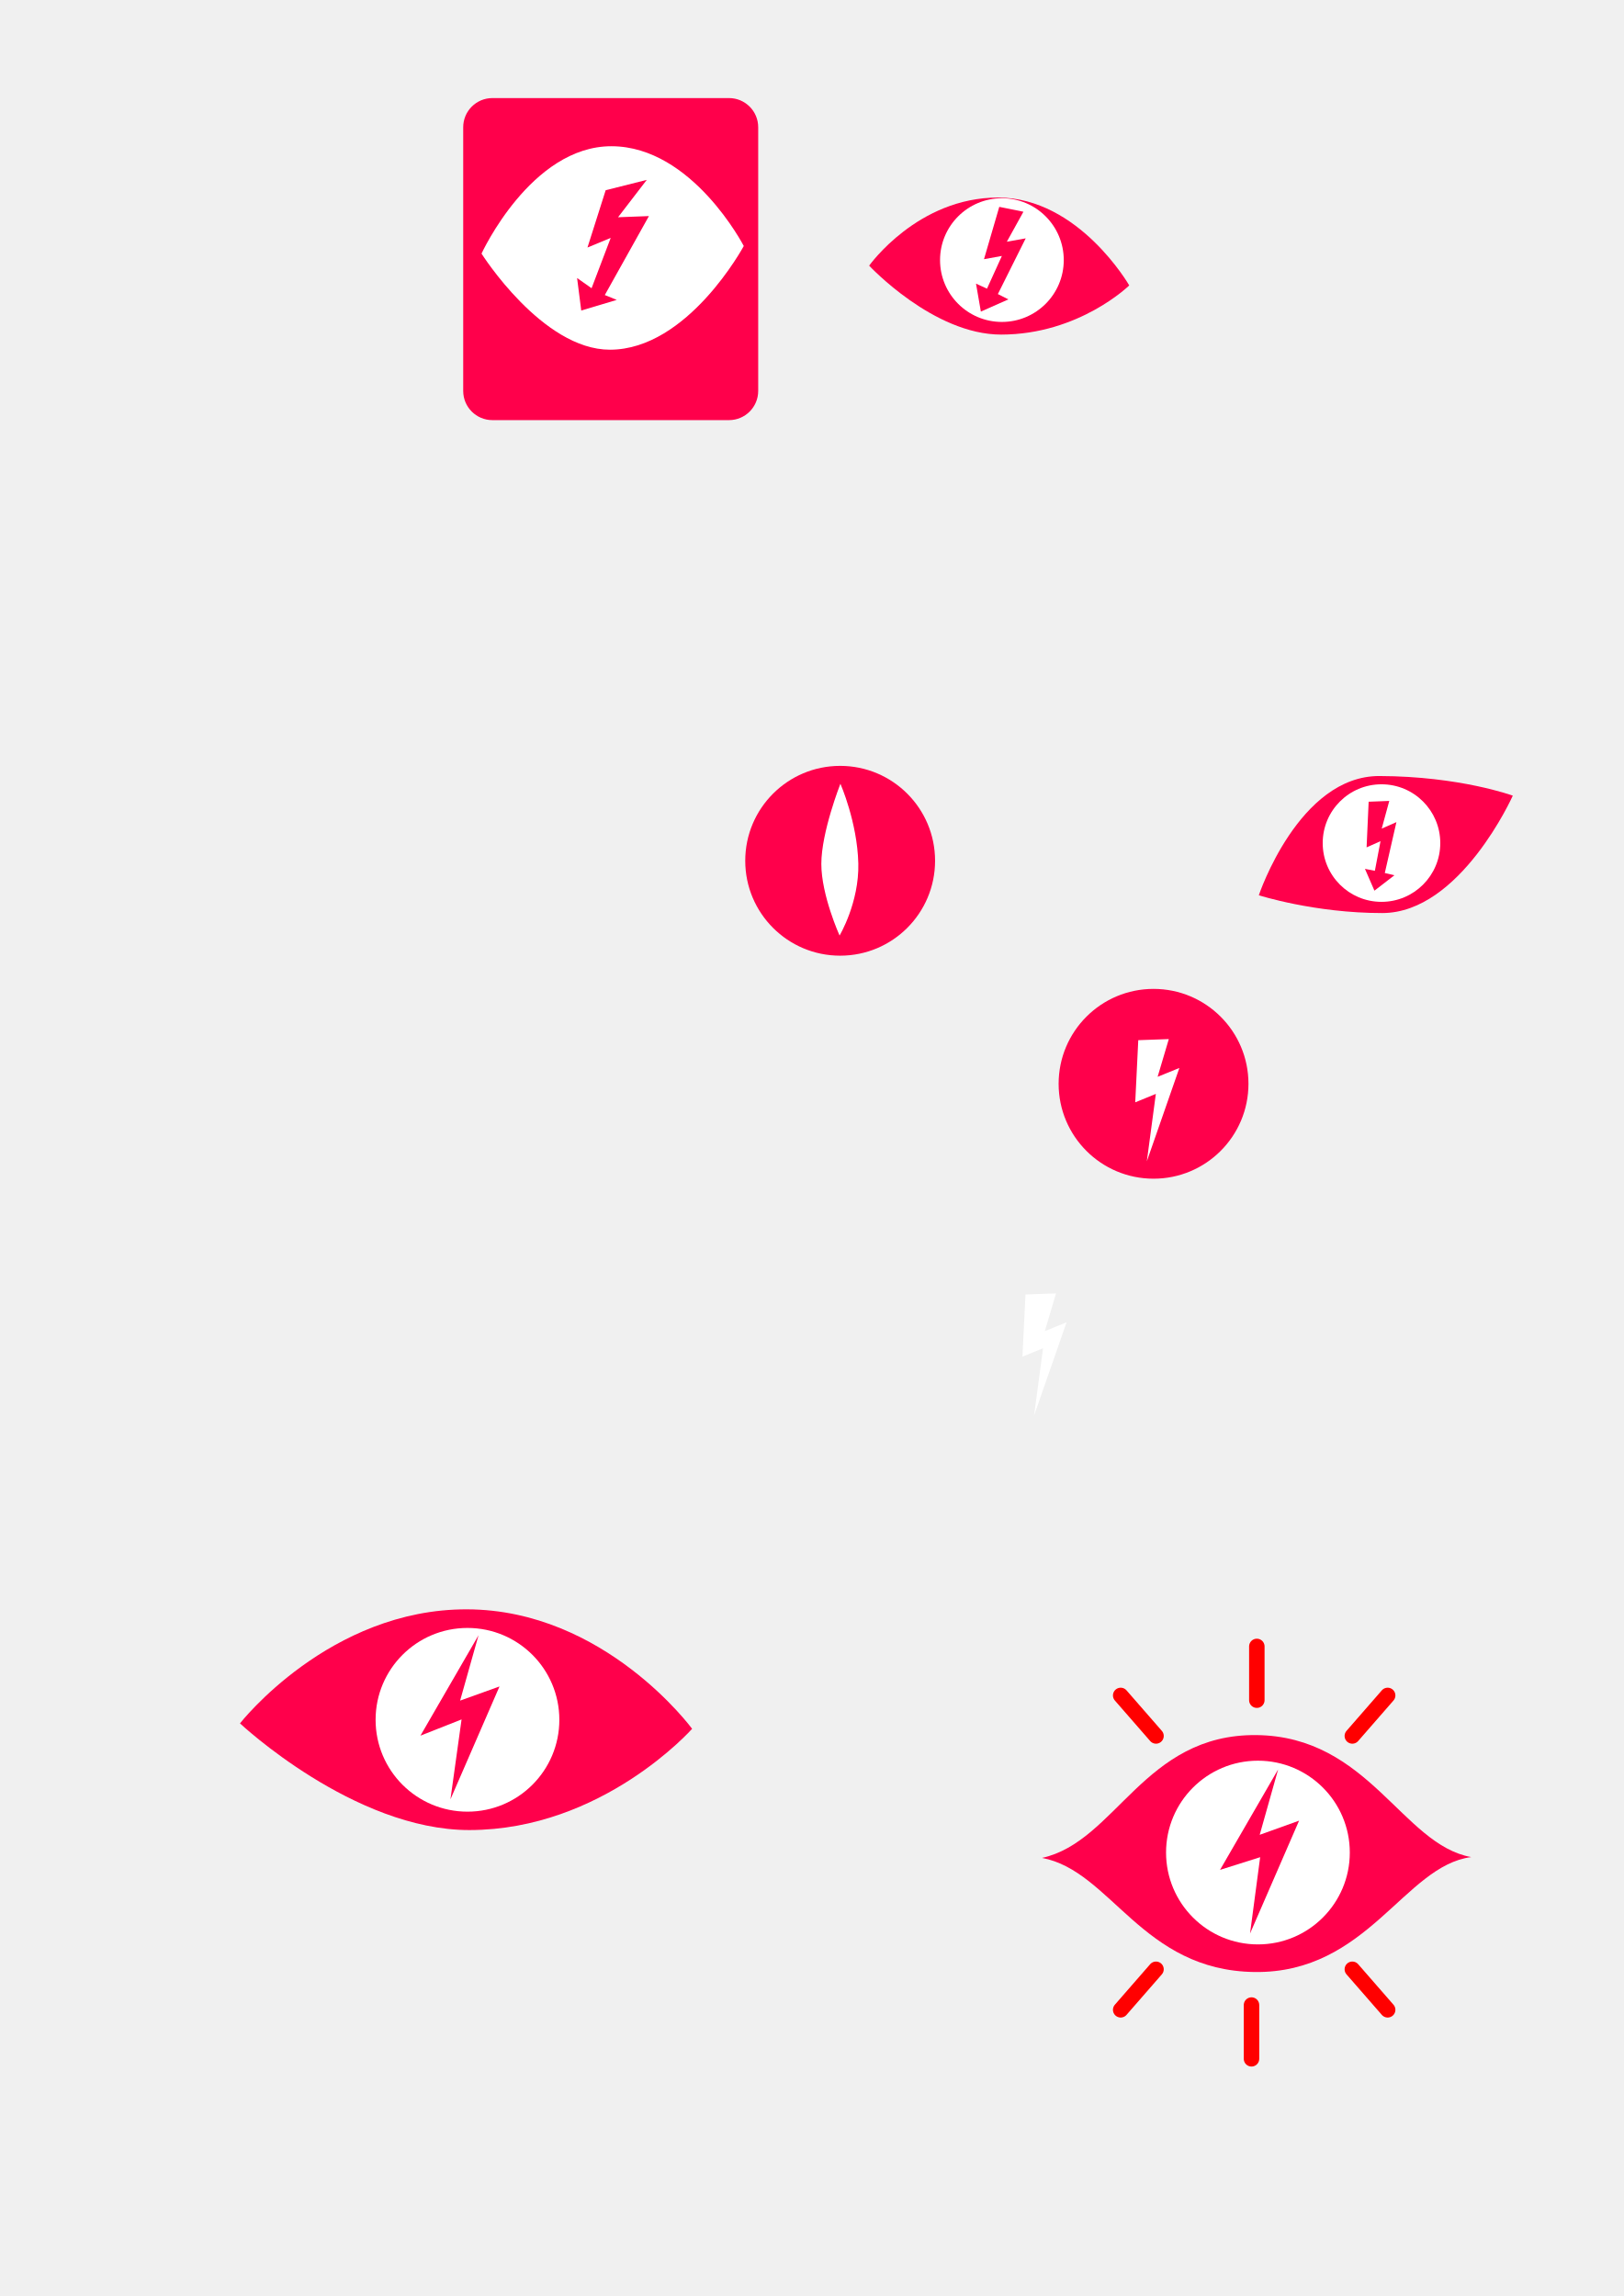
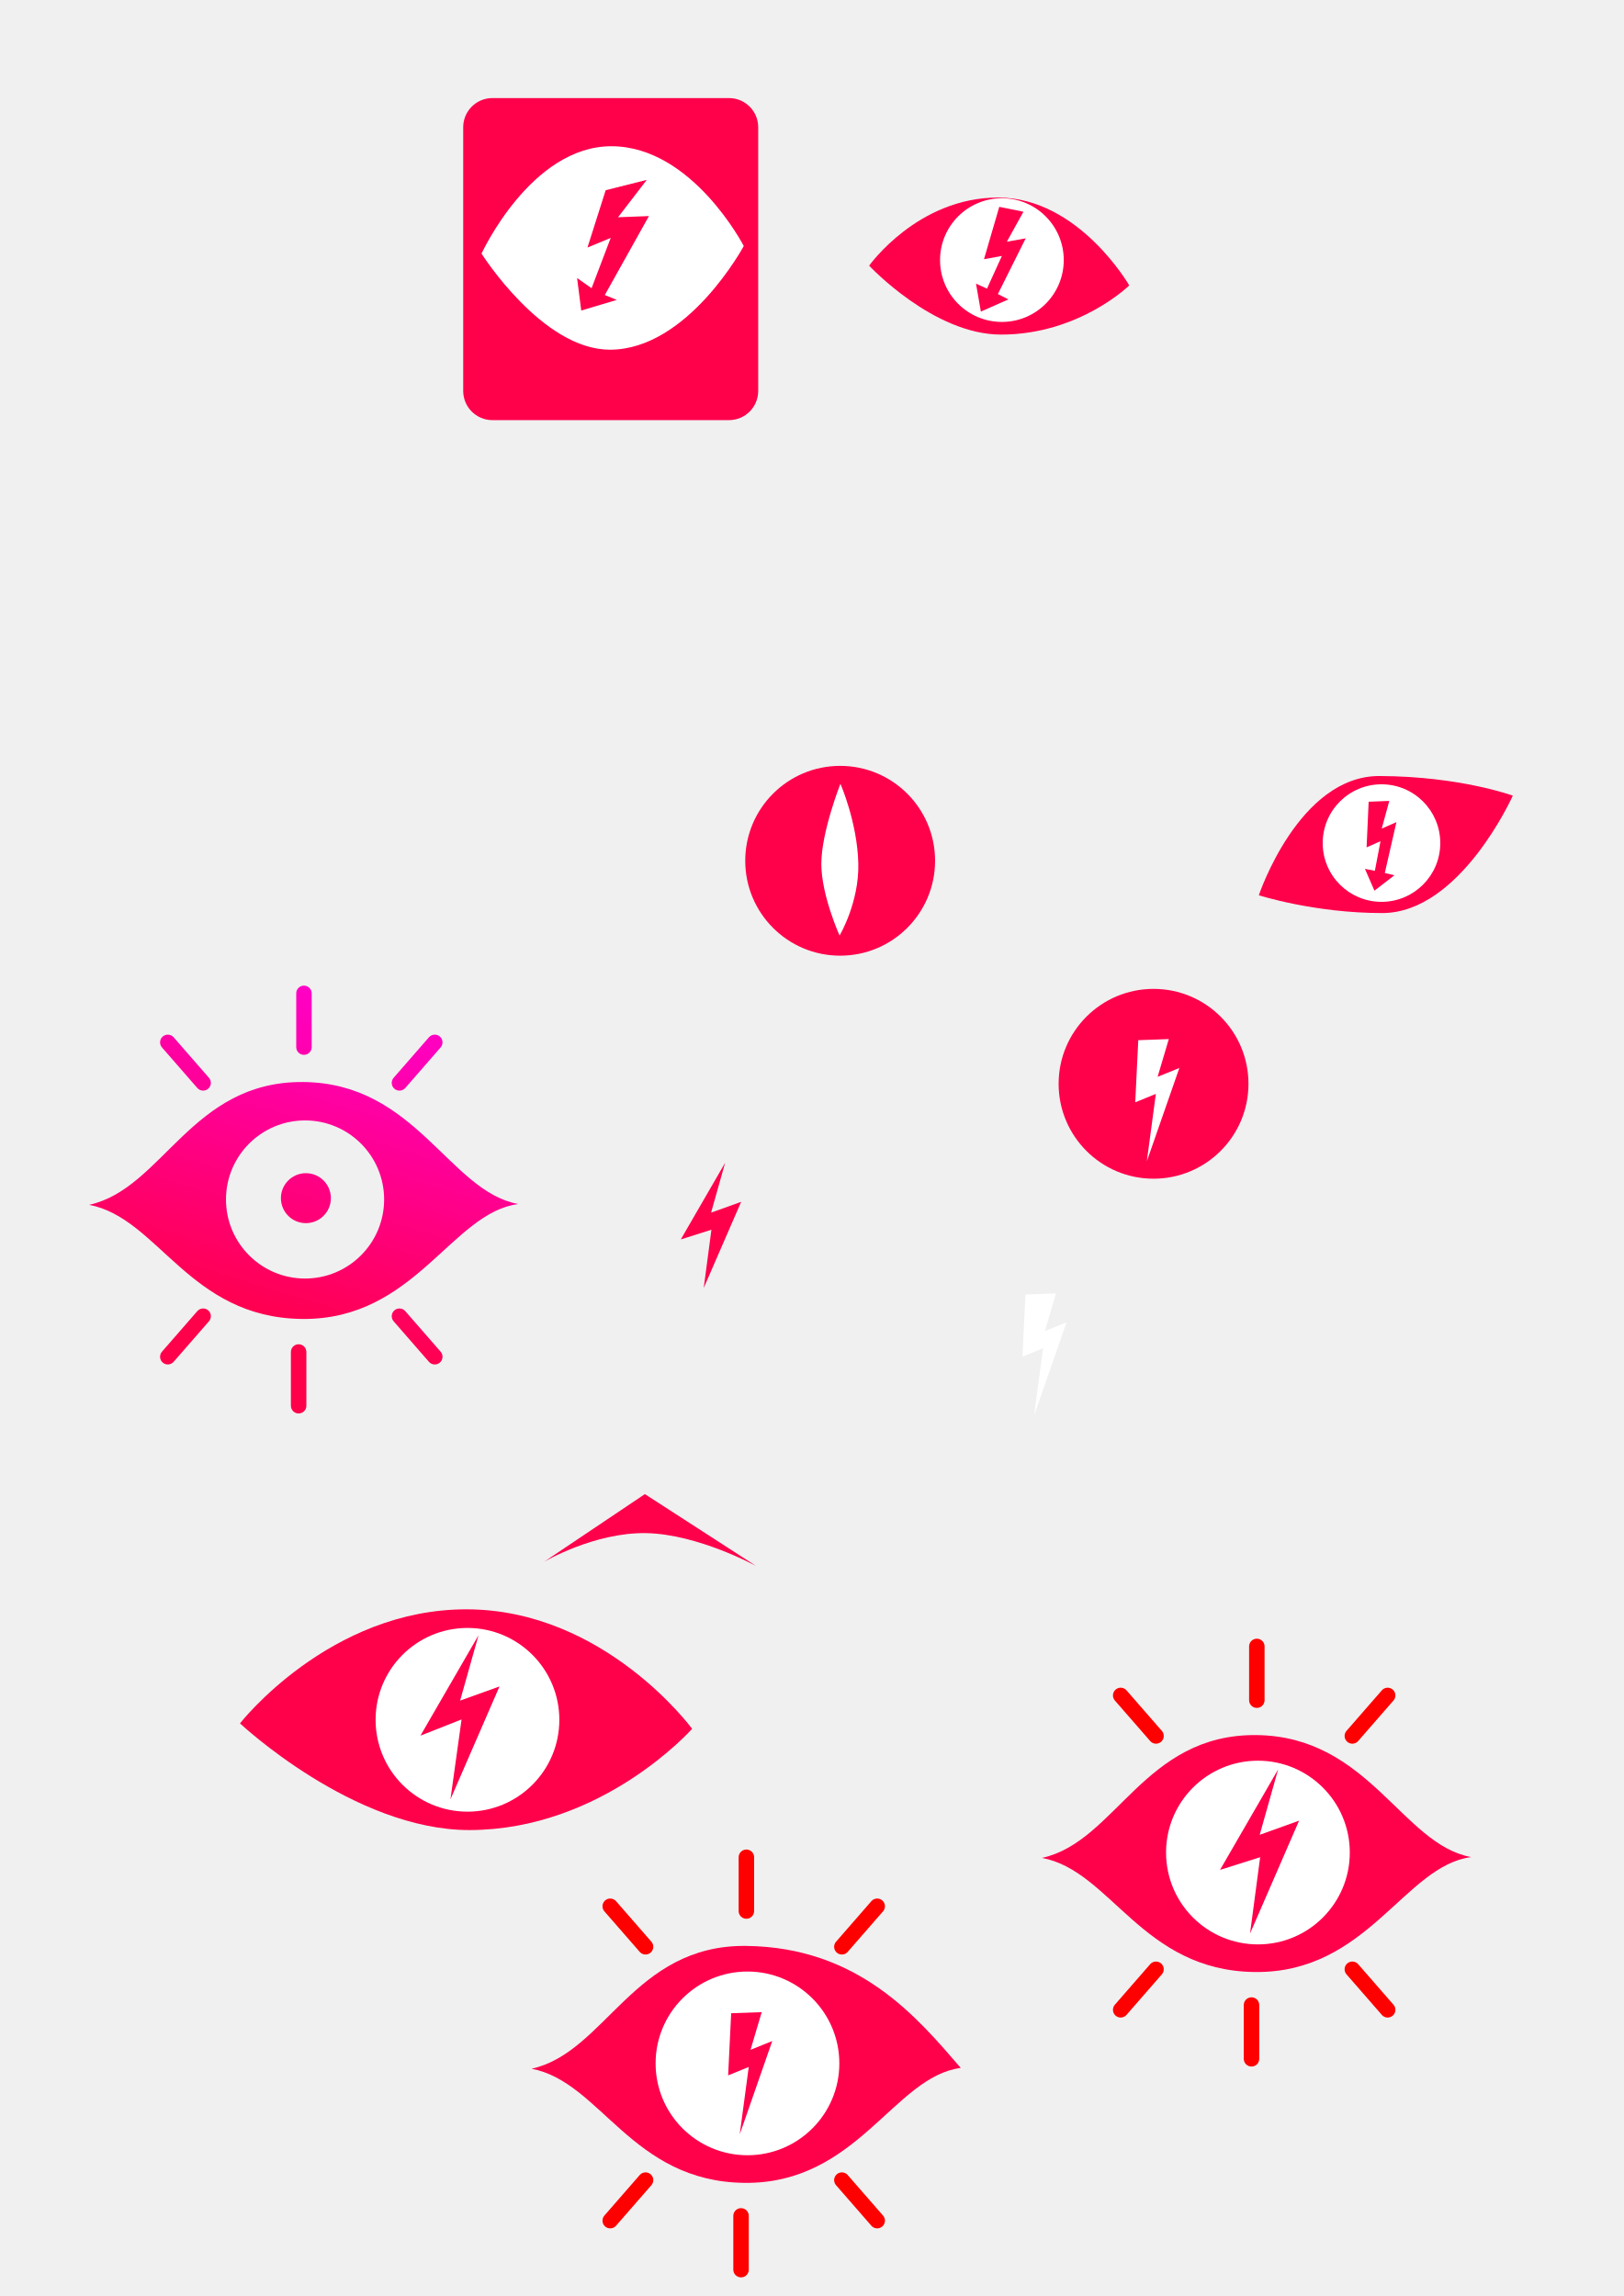
- <svg xmlns="http://www.w3.org/2000/svg" width="210mm" height="297mm" viewBox="0 0 210 297" version="1.1" id="svg8">
-   <defs id="defs2" />
+ <svg xmlns="http://www.w3.org/2000/svg" xmlns:xlink="http://www.w3.org/1999/xlink" width="210mm" height="297mm" viewBox="0 0 210 297" version="1.1" id="svg8">
+   <defs id="defs2">
+     <linearGradient id="linearGradient13418">
+       <stop style="stop-color:#ff004b;stop-opacity:1;" offset="0" id="stop13414" />
+       <stop style="stop-color:#ff00ff;stop-opacity:1" offset="1" id="stop13416" />
+     </linearGradient>
+     <linearGradient xlink:href="#linearGradient13418" id="linearGradient13420" x1="33.469" y1="171.686" x2="52.277" y2="110.196" gradientUnits="userSpaceOnUse" />
+   </defs>
  <g id="layer1">
    <rect style="font-variation-settings:normal;opacity:1;vector-effect:none;fill:none;fill-opacity:1;stroke:none;stroke-width:2.117;stroke-linecap:butt;stroke-linejoin:miter;stroke-miterlimit:4;stroke-dasharray:none;stroke-dashoffset:0;stroke-opacity:1;stop-color:#000000;stop-opacity:1" id="rect1039" width="64" height="64" x="27.863" y="190.737" ry="0" />
    <path id="path835-9" d="m 112.412,34.364 c 0,0 6.27,-8.841 16.704,-8.808 10.435,0.033 16.933,11.365 16.933,11.365 0,0 -6.469,6.349 -16.561,6.36 -8.773,0.009 -17.076,-8.917 -17.076,-8.917 z" style="font-variation-settings:normal;opacity:1;vector-effect:none;fill:#ff004b;fill-opacity:1;fill-rule:evenodd;stroke:none;stroke-width:2.117;stroke-linecap:butt;stroke-linejoin:miter;stroke-miterlimit:4;stroke-dasharray:none;stroke-dashoffset:0;stroke-opacity:1;stop-color:#000000;stop-opacity:1" />
    <circle style="font-variation-settings:normal;opacity:1;vector-effect:none;fill:#ffffff;fill-opacity:1;stroke:none;stroke-width:2.117;stroke-linecap:butt;stroke-linejoin:miter;stroke-miterlimit:4;stroke-dasharray:none;stroke-dashoffset:0;stroke-opacity:1;stop-color:#000000;stop-opacity:1" id="path910" cx="129.58" cy="33.644" r="8" />
    <rect style="fill:#ff004b;fill-opacity:1;stroke:none;stroke-width:2.117;stroke-miterlimit:4;stroke-dasharray:none;stroke-opacity:1" id="rect837" width="38.153" height="41.658" x="59.908" y="12.687" ry="3.775" />
    <path style="fill:#ffffff;fill-rule:evenodd;stroke:none;stroke-width:0.276px;stroke-linecap:butt;stroke-linejoin:miter;stroke-opacity:1" d="m 62.278,32.805 c 0,0 6.394,-13.922 16.829,-13.889 10.435,0.033 17.088,12.907 17.088,12.907 0,0 -7.212,13.403 -17.304,13.413 -8.773,0.009 -16.613,-12.432 -16.613,-12.432 z" id="path835" />
    <path style="font-variation-settings:normal;opacity:1;vector-effect:none;fill:#ff004b;fill-opacity:1;fill-rule:evenodd;stroke:none;stroke-width:2.117;stroke-linecap:butt;stroke-linejoin:miter;stroke-miterlimit:4;stroke-dasharray:none;stroke-dashoffset:0;stroke-opacity:1;stop-color:#000000;stop-opacity:1" d="m 75.979,32.02 3.007,-1.248 -2.475,6.512 -1.874,-1.322 0.538,4.207 4.593,-1.376 -1.546,-0.627 5.706,-10.215 -3.992,0.15 3.712,-4.832 -5.314,1.337 z" id="path841" />
    <path id="path841-4" d="m 127.264,33.527 2.314,-0.419 -1.928,4.234 -1.418,-0.651 0.627,3.616 3.559,-1.58 -1.359,-0.688 3.599,-7.207 -2.439,0.435 2.144,-3.876 -3.123,-0.633 z" style="font-variation-settings:normal;opacity:1;vector-effect:none;fill:#ff004b;fill-opacity:1;fill-rule:evenodd;stroke:none;stroke-width:1.534;stroke-linecap:butt;stroke-linejoin:miter;stroke-miterlimit:4;stroke-dasharray:none;stroke-dashoffset:0;stroke-opacity:1;stop-color:#000000;stop-opacity:1" />
    <path style="font-variation-settings:normal;opacity:1;vector-effect:none;fill:#ff004b;fill-opacity:1;fill-rule:evenodd;stroke:none;stroke-width:2.117;stroke-linecap:butt;stroke-linejoin:miter;stroke-miterlimit:4;stroke-dasharray:none;stroke-dashoffset:0;stroke-opacity:1;stop-color:#000000;stop-opacity:1" d="m 162.809,115.806 c 0,0 5.167,-15.456 15.601,-15.423 10.435,0.033 17.246,2.54 17.246,2.54 0,0 -6.782,15.175 -16.874,15.185 -8.773,0.009 -15.974,-2.302 -15.974,-2.302 z" id="path835-9-7" />
    <circle r="7.603" cy="109.056" cx="178.674" id="path910-5" style="font-variation-settings:normal;opacity:1;vector-effect:none;fill:#ffffff;fill-opacity:1;stroke:none;stroke-width:2.012;stroke-linecap:butt;stroke-linejoin:miter;stroke-miterlimit:4;stroke-dasharray:none;stroke-dashoffset:0;stroke-opacity:1;stop-color:#000000;stop-opacity:1" />
    <path style="font-variation-settings:normal;opacity:1;vector-effect:none;fill:#ff004b;fill-opacity:1;fill-rule:evenodd;stroke:none;stroke-width:1.286;stroke-linecap:butt;stroke-linejoin:miter;stroke-miterlimit:4;stroke-dasharray:none;stroke-dashoffset:0;stroke-opacity:1;stop-color:#000000;stop-opacity:1" d="m 176.747,109.611 1.801,-0.8 -0.73,3.83 -1.284,-0.249 1.227,2.82 2.584,-1.993 -1.243,-0.29 1.502,-6.582 -1.9,0.838 0.977,-3.582 -2.668,0.104 z" id="path841-4-9" />
    <circle style="font-variation-settings:normal;opacity:1;vector-effect:none;fill:#ff004b;fill-opacity:1;stroke:none;stroke-width:2.117;stroke-linecap:butt;stroke-linejoin:miter;stroke-miterlimit:4;stroke-dasharray:none;stroke-dashoffset:0;stroke-opacity:1;stop-color:#000000;stop-opacity:1" id="path940" cx="108.661" cy="111.346" r="12.276" />
    <path style="fill:#ffffff;fill-rule:evenodd;stroke:none;stroke-width:0.265px;stroke-linecap:butt;stroke-linejoin:miter;stroke-opacity:1" d="m 108.693,101.386 c 0,0 -2.467,6.246 -2.467,10.367 -3.5e-4,4.052 2.359,9.262 2.359,9.262 0,0 2.547,-4.26 2.424,-9.323 -0.13,-5.345 -2.316,-10.307 -2.316,-10.307 z" id="path942" />
    <circle r="12.276" cy="140.195" cx="149.192" id="path940-3" style="font-variation-settings:normal;opacity:1;vector-effect:none;fill:#ff004b;fill-opacity:1;stroke:none;stroke-width:2.117;stroke-linecap:butt;stroke-linejoin:miter;stroke-miterlimit:4;stroke-dasharray:none;stroke-dashoffset:0;stroke-opacity:1;stop-color:#000000;stop-opacity:1" />
    <path id="path841-4-9-6" d="m 146.825,142.591 2.665,-1.089 -1.165,8.716 4.207,-12.07 -2.812,1.141 1.446,-4.877 -3.949,0.141 z" style="font-variation-settings:normal;opacity:1;vector-effect:none;fill:#ffffff;fill-opacity:1;fill-rule:evenodd;stroke:none;stroke-width:1.825;stroke-linecap:butt;stroke-linejoin:miter;stroke-miterlimit:4;stroke-dasharray:none;stroke-dashoffset:0;stroke-opacity:1;stop-color:#000000;stop-opacity:1" />
    <path style="font-variation-settings:normal;opacity:1;vector-effect:none;fill:#ffffff;fill-opacity:1;fill-rule:evenodd;stroke:none;stroke-width:1.825;stroke-linecap:butt;stroke-linejoin:miter;stroke-miterlimit:4;stroke-dasharray:none;stroke-dashoffset:0;stroke-opacity:1;stop-color:#000000;stop-opacity:1" d="m 132.237,175.49 2.665,-1.089 -1.165,8.716 4.207,-12.07 -2.812,1.141 1.446,-4.877 -3.949,0.141 z" id="path841-4-9-6-4" />
    <path style="font-variation-settings:normal;opacity:1;vector-effect:none;fill:#ff004b;fill-opacity:1;fill-rule:evenodd;stroke:none;stroke-width:3.615;stroke-linecap:butt;stroke-linejoin:miter;stroke-miterlimit:4;stroke-dasharray:none;stroke-dashoffset:0;stroke-opacity:1;stop-color:#000000;stop-opacity:1" d="m 31.039,222.928 c 0,0 11.55,-14.809 29.369,-14.752 17.819,0.057 29.106,15.453 29.106,15.453 0,0 -11.566,13.081 -28.8,13.099 -14.981,0.015 -29.675,-13.8 -29.675,-13.8 z" id="path835-9-8" />
    <circle style="font-variation-settings:normal;opacity:1;vector-effect:none;fill:#ffffff;fill-opacity:1;stroke:none;stroke-width:2.049;stroke-linecap:butt;stroke-linejoin:miter;stroke-miterlimit:4;stroke-dasharray:none;stroke-dashoffset:0;stroke-opacity:1;stop-color:#000000;stop-opacity:1" id="path940-3-0" cx="60.46" cy="222.466" r="11.882" />
    <path style="font-variation-settings:normal;opacity:1;vector-effect:none;fill:#ff004b;fill-opacity:1;fill-rule:evenodd;stroke:none;stroke-width:2.682;stroke-linecap:butt;stroke-linejoin:miter;stroke-miterlimit:4;stroke-dasharray:none;stroke-dashoffset:0;stroke-opacity:1;stop-color:#000000;stop-opacity:1" d="m 54.377,224.517 5.319,-2.099 -1.438,10.337 6.345,-14.603 -5.095,1.831 2.383,-8.458 z" id="path841-4-9-6-8" />
    <rect ry="0" y="207.909" x="130.096" height="64" width="64" id="rect1039-9" style="font-variation-settings:normal;opacity:1;vector-effect:none;fill:none;fill-opacity:1;stroke:none;stroke-width:2.117;stroke-linecap:butt;stroke-linejoin:miter;stroke-miterlimit:4;stroke-dasharray:none;stroke-dashoffset:0;stroke-opacity:1;stop-color:#000000;stop-opacity:1" />
    <path id="path835-9-8-5" d="m 134.772,240.33 c 9.577,-2.115 13.172,-16.045 27.734,-15.887 14.562,0.158 18.844,14.17 27.772,15.781 -8.66,1.122 -13.377,15.041 -27.993,14.867 -14.617,-0.173 -18.556,-13.071 -27.513,-14.761 z" style="font-variation-settings:normal;opacity:1;vector-effect:none;fill:#ff004b;fill-opacity:1;fill-rule:evenodd;stroke:none;stroke-width:3.615;stroke-linecap:butt;stroke-linejoin:miter;stroke-miterlimit:4;stroke-dasharray:none;stroke-dashoffset:0;stroke-opacity:1;stop-color:#000000;stop-opacity:1" />
    <circle r="11.882" cy="239.637" cx="162.693" id="path940-3-0-0" style="font-variation-settings:normal;opacity:1;vector-effect:none;fill:#ffffff;fill-opacity:1;stroke:none;stroke-width:2.049;stroke-linecap:butt;stroke-linejoin:miter;stroke-miterlimit:4;stroke-dasharray:none;stroke-dashoffset:0;stroke-opacity:1;stop-color:#000000;stop-opacity:1" />
    <path id="path841-4-9-6-8-4" d="m 157.792,241.878 5.189,-1.64 -1.309,9.877 6.345,-14.603 -5.095,1.831 2.383,-8.458 z" style="font-variation-settings:normal;opacity:1;vector-effect:none;fill:#ff004b;fill-opacity:1;fill-rule:evenodd;stroke:none;stroke-width:3.615;stroke-linecap:butt;stroke-linejoin:miter;stroke-miterlimit:4;stroke-dasharray:none;stroke-dashoffset:0;stroke-opacity:1;stop-color:#000000;stop-opacity:1" />
    <path id="path952" d="m 162.551,212.974 v 6.953" style="fill:#ff0000;fill-rule:evenodd;stroke:#ff0000;stroke-width:2;stroke-linecap:round;stroke-linejoin:bevel;stroke-miterlimit:4;stroke-dasharray:none;stroke-opacity:1" />
    <path style="fill:#ff0000;fill-rule:evenodd;stroke:#ff0000;stroke-width:2;stroke-linecap:round;stroke-linejoin:bevel;stroke-miterlimit:4;stroke-dasharray:none;stroke-opacity:1" d="m 161.862,259.364 v 6.953" id="path952-9" />
    <path style="fill:#ff0000;fill-rule:evenodd;stroke:#ff0000;stroke-width:2;stroke-linecap:round;stroke-linejoin:bevel;stroke-miterlimit:4;stroke-dasharray:none;stroke-opacity:1" d="m 144.943,219.313 4.569,5.242" id="path952-3" />
    <path id="path952-9-9" d="m 174.903,254.737 4.569,5.242" style="fill:#ff0000;fill-rule:evenodd;stroke:#ff0000;stroke-width:2;stroke-linecap:round;stroke-linejoin:bevel;stroke-miterlimit:4;stroke-dasharray:none;stroke-opacity:1" />
    <path id="path952-3-0" d="m 179.471,219.313 -4.569,5.242" style="fill:#ff0000;fill-rule:evenodd;stroke:#ff0000;stroke-width:2;stroke-linecap:round;stroke-linejoin:bevel;stroke-miterlimit:4;stroke-dasharray:none;stroke-opacity:1" />
    <path style="fill:#ff0000;fill-rule:evenodd;stroke:#ff0000;stroke-width:2;stroke-linecap:round;stroke-linejoin:bevel;stroke-miterlimit:4;stroke-dasharray:none;stroke-opacity:1" d="m 149.511,254.737 -4.569,5.242" id="path952-9-9-8" />
+     <path id="path835-9-8-5-7" style="font-variation-settings:normal;fill:url(#linearGradient13420);fill-opacity:1;fill-rule:evenodd;stroke:none;stroke-width:3.615;stroke-linecap:butt;stroke-linejoin:miter;stroke-miterlimit:4;stroke-dasharray:none;stroke-dashoffset:0;stroke-opacity:1;stop-color:#000000" d="M 39.312 127.496 A 1 1 0 0 0 38.312 128.496 L 38.312 135.449 A 1 1 0 0 0 39.312 136.449 A 1 1 0 0 0 40.312 135.449 L 40.312 128.496 A 1 1 0 0 0 39.312 127.496 z M 21.7 133.836 A 1 1 0 0 0 21.047 134.082 A 1 1 0 0 0 20.949 135.492 L 25.518 140.735 A 1 1 0 0 0 26.93 140.83 A 1 1 0 0 0 27.025 139.42 L 22.457 134.178 A 1 1 0 0 0 21.7 133.836 z M 56.235 133.836 A 1 1 0 0 0 55.478 134.178 L 50.91 139.42 A 1 1 0 0 0 51.006 140.83 A 1 1 0 0 0 52.418 140.735 L 56.986 135.492 A 1 1 0 0 0 56.889 134.082 A 1 1 0 0 0 56.235 133.836 z M 39.267 139.966 C 24.705 139.808 21.109 153.737 11.533 155.852 C 20.49 157.543 24.429 170.44 39.046 170.613 C 53.662 170.787 58.378 156.868 67.039 155.747 C 58.11 154.136 53.829 140.123 39.267 139.966 z M 39.454 144.933 A 10.227 10.227 0 0 1 49.681 155.16 A 10.227 10.227 0 0 1 39.454 165.386 A 10.227 10.227 0 0 1 29.227 155.16 A 10.227 10.227 0 0 1 39.454 144.933 z M 39.563 151.758 A 3.231 3.231 0 0 0 36.332 154.989 A 3.231 3.231 0 0 0 39.563 158.22 A 3.231 3.231 0 0 0 42.794 154.989 A 3.231 3.231 0 0 0 39.563 151.758 z M 26.275 169.259 A 1 1 0 0 0 25.518 169.604 L 20.949 174.846 A 1 1 0 0 0 21.047 176.256 A 1 1 0 0 0 22.457 176.158 L 27.025 170.916 A 1 1 0 0 0 26.93 169.506 A 1 1 0 0 0 26.275 169.259 z M 51.661 169.259 A 1 1 0 0 0 51.006 169.506 A 1 1 0 0 0 50.91 170.916 L 55.478 176.158 A 1 1 0 0 0 56.889 176.256 A 1 1 0 0 0 56.986 174.846 L 52.418 169.604 A 1 1 0 0 0 51.661 169.259 z M 38.623 173.887 A 1 1 0 0 0 37.623 174.886 L 37.623 181.84 A 1 1 0 0 0 38.623 182.84 A 1 1 0 0 0 39.623 181.84 L 39.623 174.886 A 1 1 0 0 0 38.623 173.887 z " />
+     <path id="path841-4-9-6-8-4-9" d="m 88.052,160.324 3.96,-1.252 -0.999,7.539 4.842,-11.145 -3.889,1.398 1.819,-6.456 z" style="font-variation-settings:normal;fill:#ff004b;fill-opacity:1;fill-rule:evenodd;stroke:none;stroke-width:2.759;stroke-linecap:butt;stroke-linejoin:miter;stroke-miterlimit:4;stroke-dasharray:none;stroke-dashoffset:0;stroke-opacity:1;stop-color:#000000" />
+     <g id="path952-3-6">
+       <path style="color:#000000;fill:#ff0000;fill-rule:evenodd;stroke-width:2;stroke-linecap:round;stroke-linejoin:bevel" d="m 21.703,134.835 4.569,5.242" id="path13307" />
+     </g>
+     <path id="path835-9-8-5-6" d="m 68.751,267.603 c 9.577,-2.115 13.172,-16.045 27.734,-15.887 14.562,0.158 22.113,9.218 27.772,15.781 -8.66,1.122 -13.377,15.041 -27.993,14.867 -14.617,-0.173 -18.556,-13.071 -27.513,-14.761 z" style="font-variation-settings:normal;fill:#ff004b;fill-opacity:1;fill-rule:evenodd;stroke:none;stroke-width:3.615;stroke-linecap:butt;stroke-linejoin:miter;stroke-miterlimit:4;stroke-dasharray:none;stroke-dashoffset:0;stroke-opacity:1;stop-color:#000000" />
+     <circle r="11.882" cy="266.91" cx="96.673" id="path940-3-0-0-7" style="font-variation-settings:normal;fill:#ffffff;fill-opacity:1;stroke:none;stroke-width:2.049;stroke-linecap:butt;stroke-linejoin:miter;stroke-miterlimit:4;stroke-dasharray:none;stroke-dashoffset:0;stroke-opacity:1;stop-color:#000000" />
+     <path id="path952-35" d="m 96.531,240.247 v 6.953" style="fill:#ff0000;fill-rule:evenodd;stroke:#ff0000;stroke-width:2;stroke-linecap:round;stroke-linejoin:bevel;stroke-miterlimit:4;stroke-dasharray:none;stroke-opacity:1" />
+     <path style="fill:#ff0000;fill-rule:evenodd;stroke:#ff0000;stroke-width:2;stroke-linecap:round;stroke-linejoin:bevel;stroke-miterlimit:4;stroke-dasharray:none;stroke-opacity:1" d="m 95.842,286.637 v 6.953" id="path952-9-6" />
+     <path style="fill:#ff0000;fill-rule:evenodd;stroke:#ff0000;stroke-width:2;stroke-linecap:round;stroke-linejoin:bevel;stroke-miterlimit:4;stroke-dasharray:none;stroke-opacity:1" d="m 78.922,246.586 4.569,5.242" id="path952-3-2" />
+     <path id="path952-9-9-9" d="m 108.882,282.01 4.569,5.242" style="fill:#ff0000;fill-rule:evenodd;stroke:#ff0000;stroke-width:2;stroke-linecap:round;stroke-linejoin:bevel;stroke-miterlimit:4;stroke-dasharray:none;stroke-opacity:1" />
+     <path id="path952-3-0-1" d="m 113.451,246.586 -4.569,5.242" style="fill:#ff0000;fill-rule:evenodd;stroke:#ff0000;stroke-width:2;stroke-linecap:round;stroke-linejoin:bevel;stroke-miterlimit:4;stroke-dasharray:none;stroke-opacity:1" />
+     <path style="fill:#ff0000;fill-rule:evenodd;stroke:#ff0000;stroke-width:2;stroke-linecap:round;stroke-linejoin:bevel;stroke-miterlimit:4;stroke-dasharray:none;stroke-opacity:1" d="m 83.491,282.01 -4.569,5.242" id="path952-9-9-8-2" />
+     <path id="path841-4-9-6-3" d="m 94.173,268.461 2.665,-1.089 -1.165,8.716 4.207,-12.07 -2.812,1.141 1.446,-4.877 -3.949,0.141 z" style="font-variation-settings:normal;vector-effect:none;fill:#ff004b;fill-opacity:1;fill-rule:evenodd;stroke:none;stroke-width:1.825;stroke-linecap:butt;stroke-linejoin:miter;stroke-miterlimit:4;stroke-dasharray:none;stroke-dashoffset:0;stroke-opacity:1;stop-color:#000000" />
+     <path style="fill:#ff004b;fill-opacity:1;stroke:none;stroke-width:0.265px;stroke-linecap:butt;stroke-linejoin:miter;stroke-opacity:1" d="m 70.368,202.026 c 0,0 6.516,-3.837 13.221,-3.707 6.704,0.13 14.22,4.26 14.22,4.26 l -14.404,-9.307 z" id="path11641" />
  </g>
</svg>
